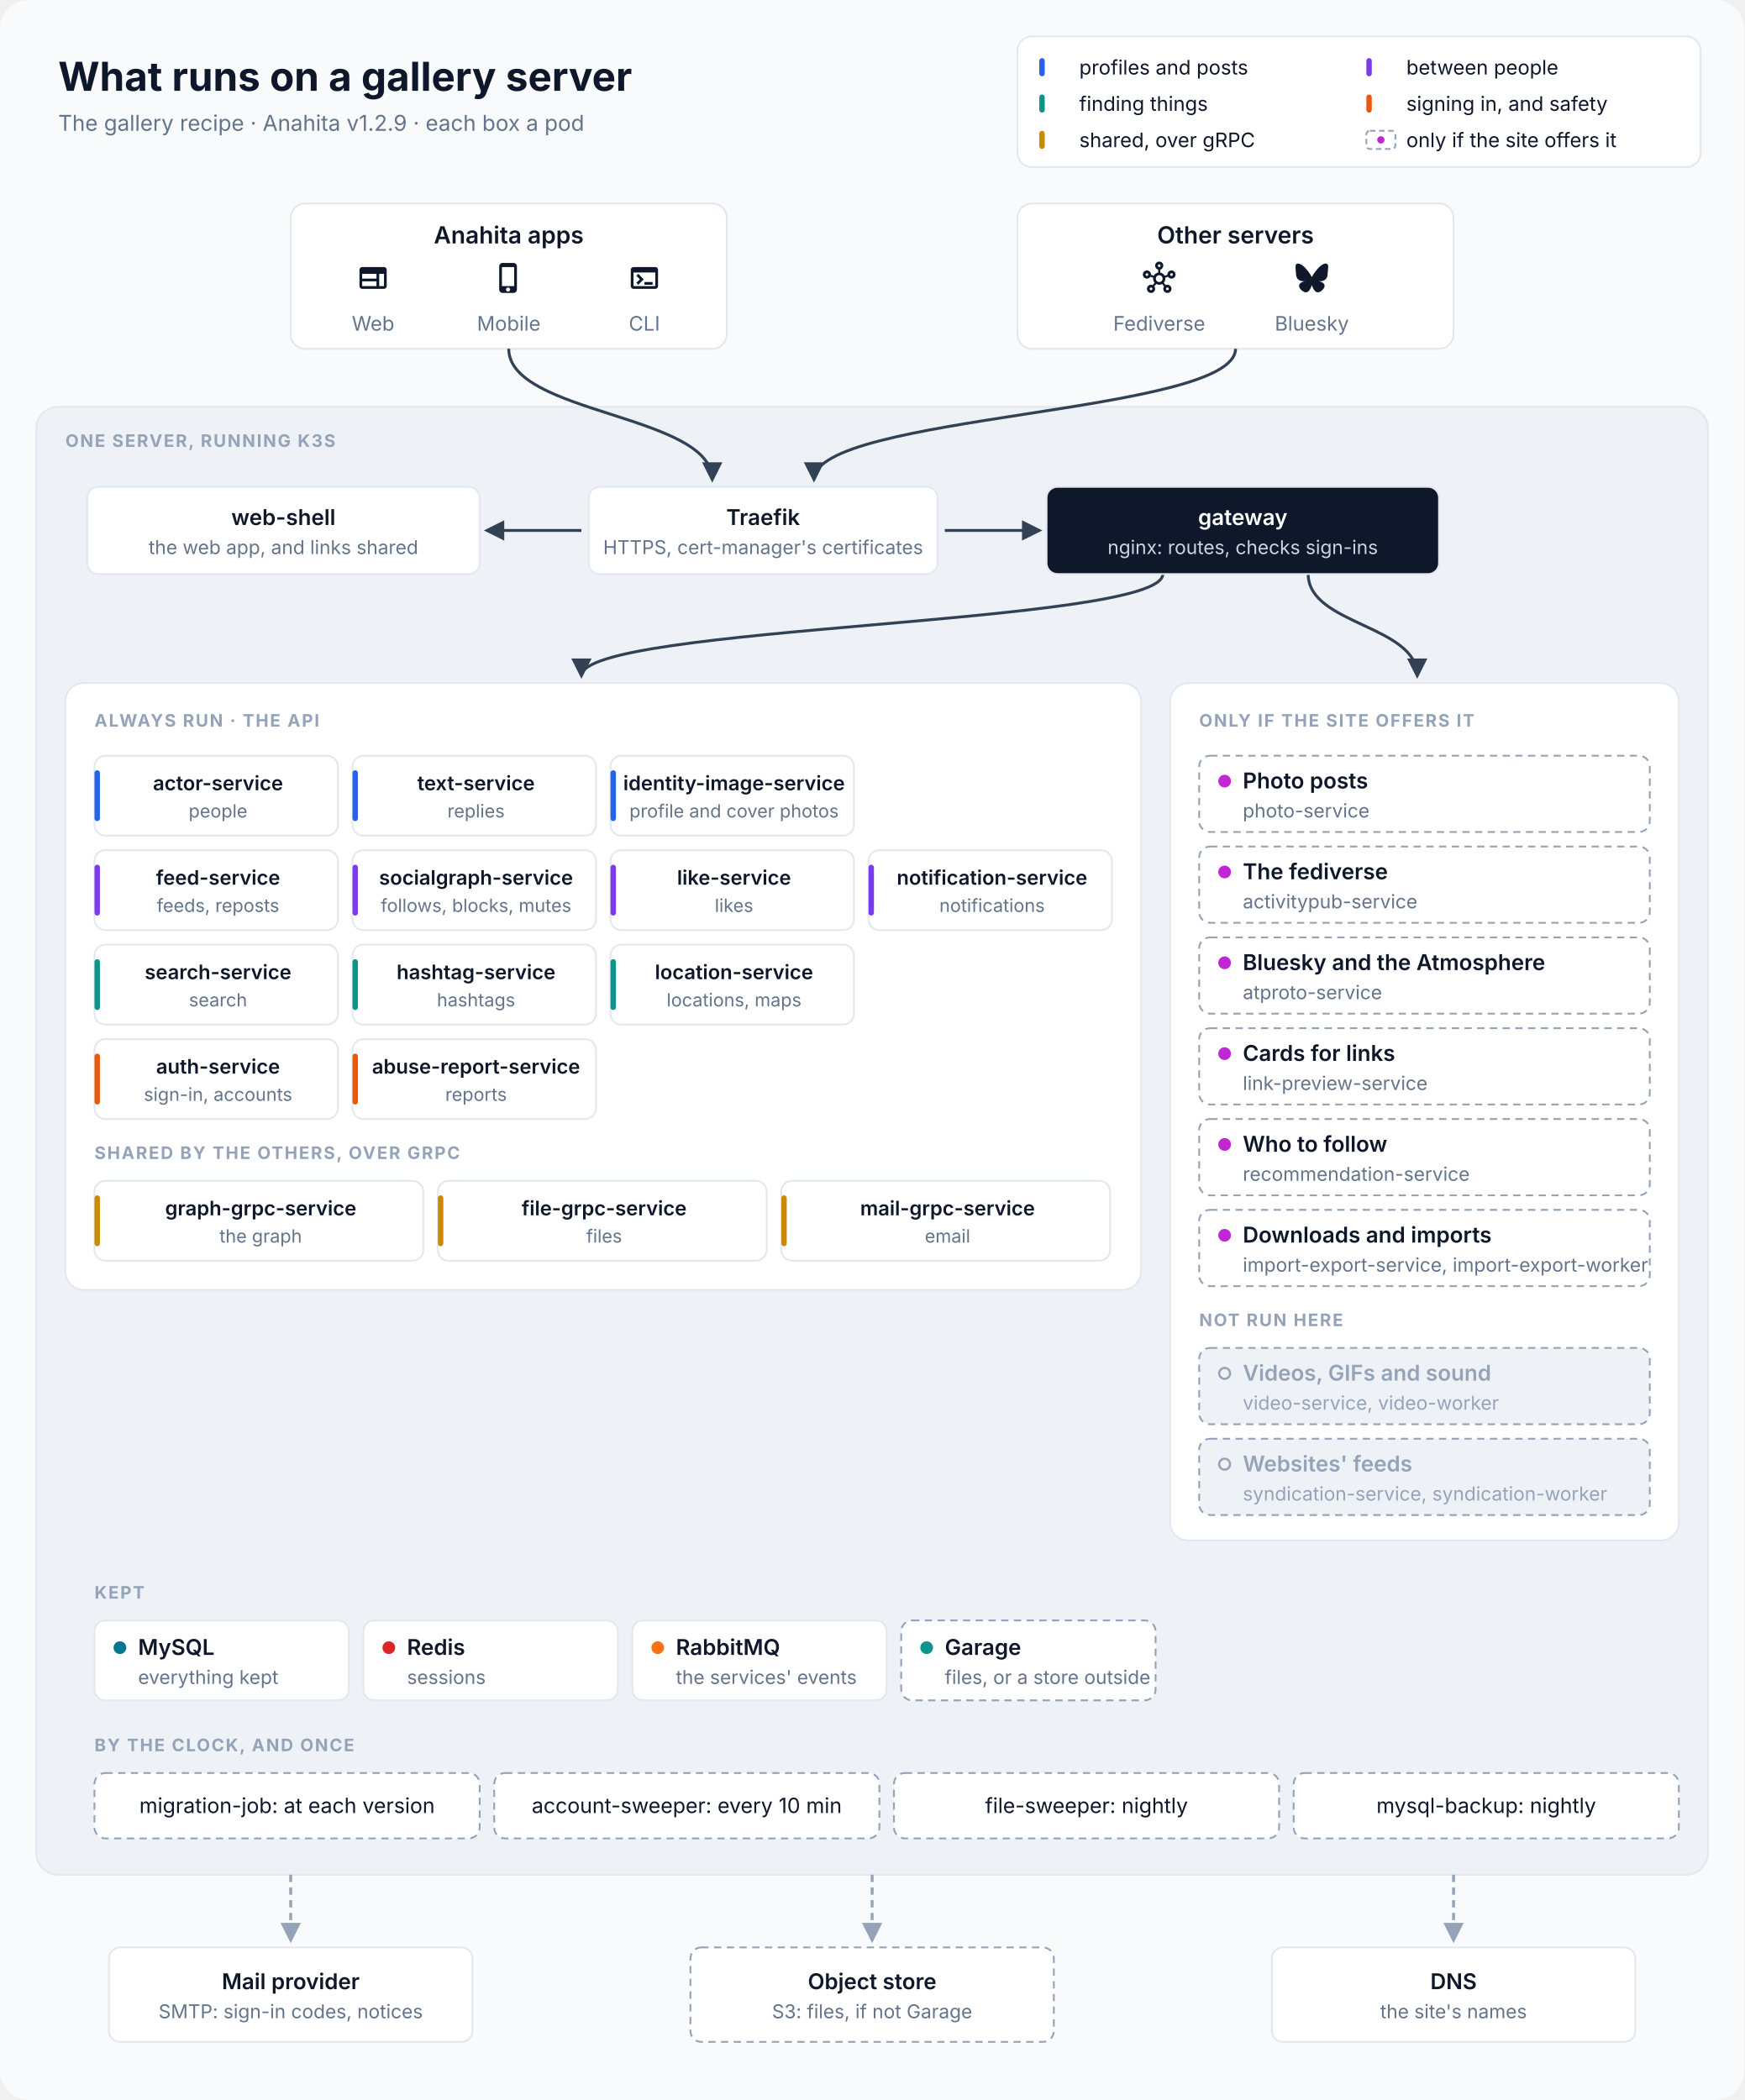
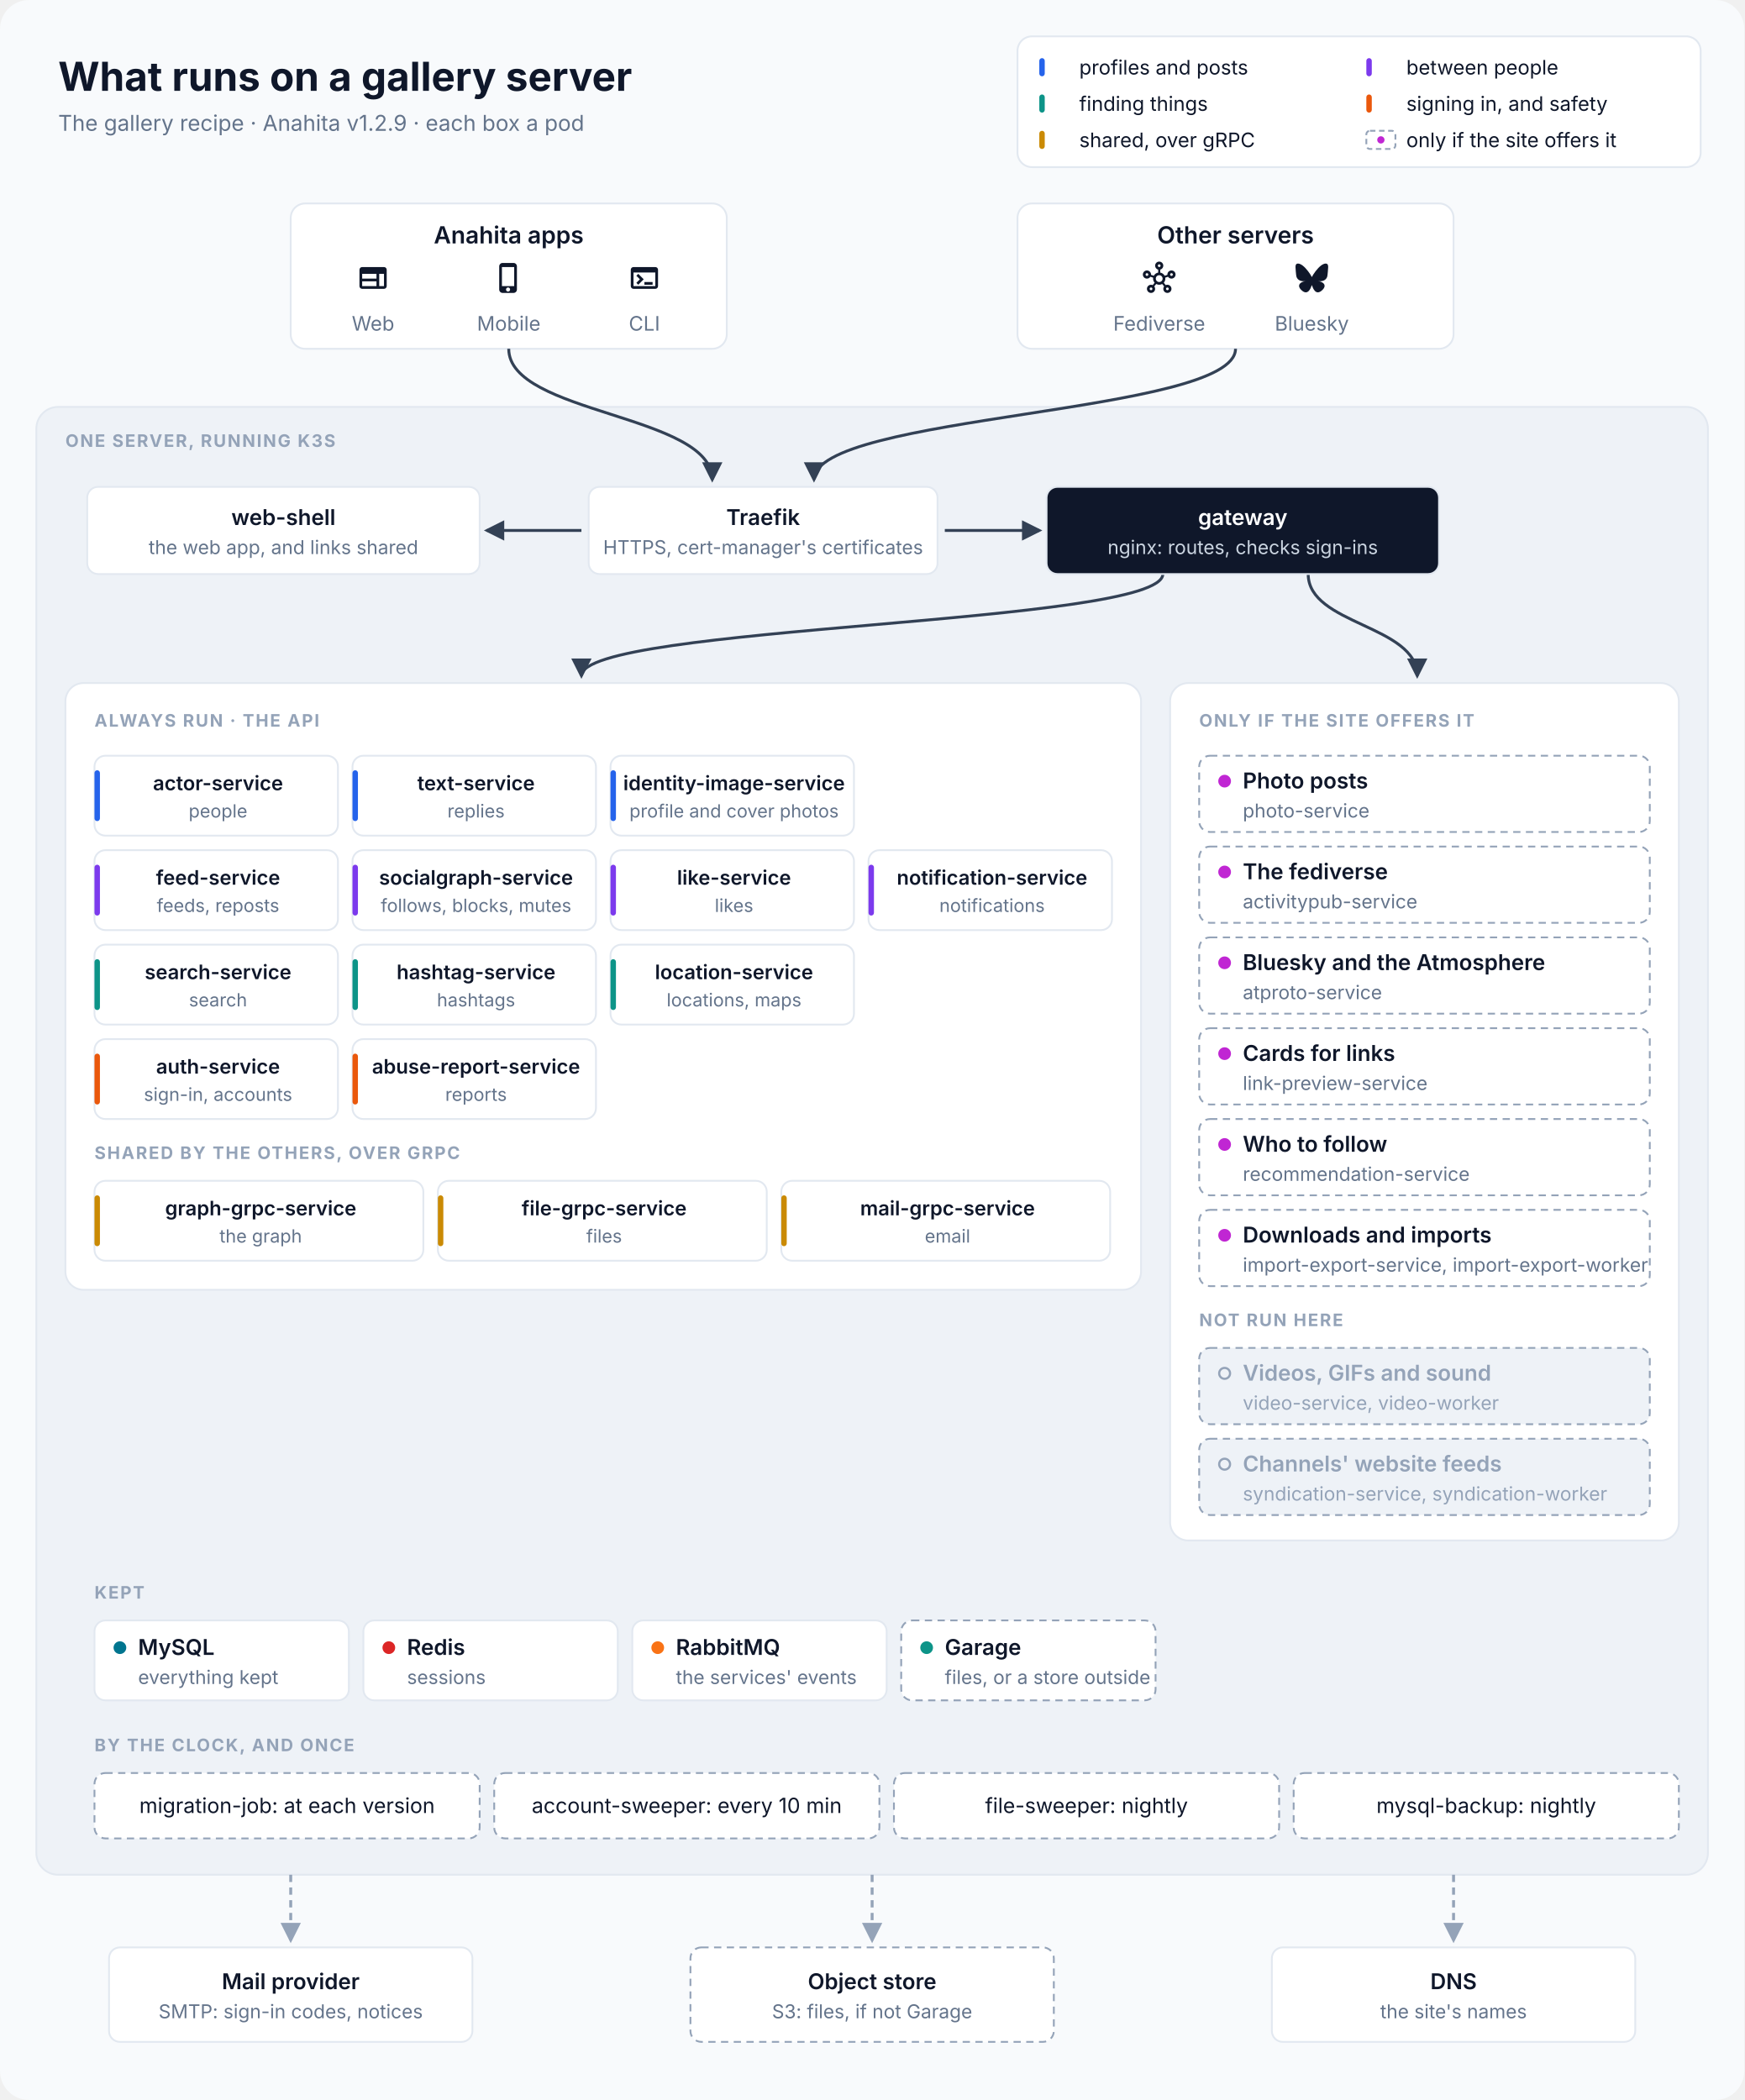
<svg xmlns="http://www.w3.org/2000/svg" viewBox="0 0 960 1156" width="960" height="1156" font-family="Inter, 'SF Pro Text', 'Segoe UI', Helvetica, Arial, sans-serif" role="img" aria-labelledby="title desc">
  <defs>
    <marker id="in" viewBox="0 0 10 10" refX="8.5" refY="5" markerWidth="7" markerHeight="7" orient="auto-start-reverse">
      <path d="M0,0 L10,5 L0,10 z" fill="#334155" />
    </marker>
    <marker id="out" viewBox="0 0 10 10" refX="8.5" refY="5" markerWidth="7" markerHeight="7" orient="auto-start-reverse">
      <path d="M0,0 L10,5 L0,10 z" fill="#94A3B8" />
    </marker>
  </defs>
  <rect width="960" height="1156" rx="16" fill="#F8FAFC" />
  <text x="32" y="50" font-size="22" fill="#0F172A" text-anchor="start" font-weight="700">What runs on a gallery server</text>
  <text x="32" y="72" font-size="12" fill="#64748B" text-anchor="start">The gallery recipe · Anahita v1.2.9 · each box a pod</text>
  <rect x="560" y="20" width="376" height="72" rx="8" fill="#FFFFFF" stroke="#E2E8F0" />
  <rect x="572" y="32" width="3" height="10" rx="1.5" fill="#2563EB" />
  <text x="594" y="41" font-size="11" fill="#0F172A" text-anchor="start">profiles and posts</text>
  <rect x="752" y="32" width="3" height="10" rx="1.5" fill="#7C3AED" />
  <text x="774" y="41" font-size="11" fill="#0F172A" text-anchor="start">between people</text>
  <rect x="572" y="52" width="3" height="10" rx="1.5" fill="#0D9488" />
  <text x="594" y="61" font-size="11" fill="#0F172A" text-anchor="start">finding things</text>
  <rect x="752" y="52" width="3" height="10" rx="1.5" fill="#EA580C" />
  <text x="774" y="61" font-size="11" fill="#0F172A" text-anchor="start">signing in, and safety</text>
  <rect x="572" y="72" width="3" height="10" rx="1.5" fill="#CA8A04" />
  <text x="594" y="81" font-size="11" fill="#0F172A" text-anchor="start">shared, over gRPC</text>
  <rect x="752" y="72" width="16" height="10" rx="2" fill="#FFFFFF" stroke="#94A3B8" stroke-dasharray="3 2" />
  <circle cx="760" cy="77" r="2" fill="#C026D3" />
  <text x="774" y="81" font-size="11" fill="#0F172A" text-anchor="start">only if the site offers it</text>
  <rect x="160" y="112" width="240" height="80" rx="8" fill="#FFFFFF" stroke="#E2E8F0" />
  <text x="280.0" y="134" font-size="13" fill="#0F172A" text-anchor="middle" font-weight="600">Anahita apps</text>
  <path transform="translate(196.333 144) scale(0.75)" d="M20 4H4c-1.1 0-1.99.9-1.99 2L2 18c0 1.1.9 2 2 2h16c1.1 0 2-.9 2-2V6c0-1.1-.9-2-2-2M4 9h10.5v3.5H4zm0 5.5h10.5V18H4zM20 18h-3.5V9H20z" fill="#0F172A" />
  <text x="205.333" y="182" font-size="11" fill="#64748B" text-anchor="middle">Web</text>
  <path transform="translate(271 144) scale(0.75)" d="M15.5 1h-8C6.12 1 5 2.12 5 3.5v17C5 21.88 6.12 23 7.5 23h8c1.38 0 2.5-1.12 2.5-2.5v-17C18 2.12 16.88 1 15.5 1m-4 21c-.83 0-1.5-.67-1.5-1.5s.67-1.5 1.5-1.5 1.5.67 1.5 1.5-.67 1.5-1.5 1.5m4.5-4H7V4h9z" fill="#0F172A" />
  <text x="280.0" y="182" font-size="11" fill="#64748B" text-anchor="middle">Mobile</text>
  <path transform="translate(345.667 144) scale(0.75)" d="M20 4H4c-1.11 0-2 .9-2 2v12c0 1.1.89 2 2 2h16c1.1 0 2-.9 2-2V6c0-1.1-.89-2-2-2m0 14H4V8h16zm-2-1h-6v-2h6zM7.5 17l-1.41-1.41L8.67 13l-2.59-2.59L7.5 9l4 4z" fill="#0F172A" />
  <text x="354.667" y="182" font-size="11" fill="#64748B" text-anchor="middle">CLI</text>
  <rect x="560" y="112" width="240" height="80" rx="8" fill="#FFFFFF" stroke="#E2E8F0" />
  <text x="680.0" y="134" font-size="13" fill="#0F172A" text-anchor="middle" font-weight="600">Other servers</text>
  <path transform="translate(629 144) scale(0.75)" d="M21 6.5c-1.66 0-3 1.34-3 3 0 .07 0 .14.01.21l-2.03.68c-.64-1.21-1.82-2.09-3.22-2.32V5.91C14.04 5.57 15 4.4 15 3c0-1.66-1.34-3-3-3S9 1.34 9 3c0 1.4.96 2.57 2.25 2.91v2.16c-1.4.23-2.58 1.11-3.22 2.32l-2.04-.68C6 9.64 6 9.57 6 9.5c0-1.66-1.34-3-3-3s-3 1.34-3 3 1.34 3 3 3c1.06 0 1.98-.55 2.52-1.37l2.03.68c-.2 1.29.17 2.66 1.09 3.69l-1.41 1.77Q6.66 17 6 17c-1.66 0-3 1.34-3 3s1.34 3 3 3 3-1.34 3-3c0-.68-.22-1.3-.6-1.8l1.41-1.77c1.36.76 3.02.75 4.37 0l1.41 1.77c-.37.5-.59 1.12-.59 1.8 0 1.66 1.34 3 3 3s3-1.34 3-3-1.34-3-3-3c-.44 0-.85.09-1.23.26l-1.41-1.77c.93-1.04 1.29-2.4 1.09-3.69l2.03-.68c.53.82 1.46 1.37 2.52 1.37 1.66 0 3-1.34 3-3S22.66 6.5 21 6.5m-18 4c-.55 0-1-.45-1-1s.45-1 1-1 1 .45 1 1-.45 1-1 1M6 21c-.55 0-1-.45-1-1s.45-1 1-1 1 .45 1 1-.45 1-1 1m5-18c0-.55.45-1 1-1s1 .45 1 1-.45 1-1 1-1-.45-1-1m1 12c-1.38 0-2.5-1.12-2.5-2.5S10.62 10 12 10s2.5 1.12 2.5 2.5S13.38 15 12 15m6 4c.55 0 1 .45 1 1s-.45 1-1 1-1-.45-1-1 .45-1 1-1m3-8.5c-.55 0-1-.45-1-1s.45-1 1-1 1 .45 1 1-.45 1-1 1" fill="#0F172A" />
  <text x="638.0" y="182" font-size="11" fill="#64748B" text-anchor="middle">Fediverse</text>
  <path transform="translate(713 144) scale(0.75)" d="M5.202 2.857C7.954 4.922 10.913 9.11 12 11.358c1.087-2.247 4.046-6.436 6.798-8.501C20.783 1.366 24 .213 24 3.883c0 .732-.42 6.156-.667 7.037-.856 3.061-3.978 3.842-6.755 3.37 4.854.826 6.089 3.562 3.422 6.299-5.065 5.196-7.28-1.304-7.847-2.97-.104-.305-.152-.448-.153-.327 0-.121-.05.022-.153.327-.568 1.666-2.782 8.166-7.847 2.97-2.667-2.737-1.432-5.473 3.422-6.3-2.777.473-5.899-.308-6.755-3.369C.42 10.04 0 4.615 0 3.883c0-3.67 3.217-2.517 5.202-1.026" fill="#0F172A" />
  <text x="722.0" y="182" font-size="11" fill="#64748B" text-anchor="middle">Bluesky</text>
  <rect x="20" y="224" width="920" height="808" rx="12" fill="#EEF2F7" stroke="#E2E8F0" />
  <text x="36" y="246" font-size="9.5" fill="#94A3B8" text-anchor="start" font-weight="700" letter-spacing="0.8">ONE SERVER, RUNNING K3S</text>
  <path d="M280 192 C280 228 392 228 392 264" stroke="#334155" stroke-width="1.6" fill="none" marker-end="url(#in)" />
  <path d="M680 192 C680 228 448 228 448 264" stroke="#334155" stroke-width="1.6" fill="none" marker-end="url(#in)" />
  <path d="M320 292 L268 292" stroke="#334155" stroke-width="1.6" fill="none" marker-end="url(#in)" />
  <path d="M520 292 L572 292" stroke="#334155" stroke-width="1.6" fill="none" marker-end="url(#in)" />
  <path d="M640 316 C640 344 320 344 320 372" stroke="#334155" stroke-width="1.6" fill="none" marker-end="url(#in)" />
  <path d="M720 316 C720 344 780 344 780 372" stroke="#334155" stroke-width="1.6" fill="none" marker-end="url(#in)" />
  <rect x="48" y="268" width="216" height="48" rx="6" fill="#FFFFFF" stroke="#E2E8F0" />
  <text x="156.0" y="289.0" font-size="12" fill="#0F172A" text-anchor="middle" font-weight="600">web-shell</text>
  <text x="156.0" y="305.0" font-size="10.5" fill="#64748B" text-anchor="middle">the web app, and links shared</text>
  <rect x="324" y="268" width="192" height="48" rx="6" fill="#FFFFFF" stroke="#E2E8F0" />
  <text x="420.0" y="289.0" font-size="12" fill="#0F172A" text-anchor="middle" font-weight="600">Traefik</text>
  <text x="420.0" y="305.0" font-size="10.5" fill="#64748B" text-anchor="middle">HTTPS, cert-manager's certificates</text>
  <rect x="576" y="268" width="216" height="48" rx="6" fill="#0F172A" stroke="#E2E8F0" />
  <text x="684.0" y="289.0" font-size="12" fill="#FFFFFF" text-anchor="middle" font-weight="600">gateway</text>
  <text x="684.0" y="305.0" font-size="10.5" fill="#CBD5E1" text-anchor="middle">nginx: routes, checks sign-ins</text>
  <rect x="36" y="376" width="592" height="334" rx="10" fill="#FFFFFF" stroke="#E2E8F0" />
  <text x="52" y="400" font-size="9.5" fill="#94A3B8" text-anchor="start" font-weight="700" letter-spacing="0.8">ALWAYS RUN · THE API</text>
  <rect x="52" y="416" width="134" height="44" rx="6" fill="#FFFFFF" stroke="#E2E8F0" />
  <rect x="52" y="424" width="3" height="28" rx="1.5" fill="#2563EB" />
  <text x="120.0" y="435" font-size="11" fill="#0F172A" text-anchor="middle" font-weight="600">actor-service</text>
  <text x="120.0" y="450" font-size="10" fill="#64748B" text-anchor="middle">people</text>
  <rect x="194" y="416" width="134" height="44" rx="6" fill="#FFFFFF" stroke="#E2E8F0" />
  <rect x="194" y="424" width="3" height="28" rx="1.5" fill="#2563EB" />
  <text x="262.0" y="435" font-size="11" fill="#0F172A" text-anchor="middle" font-weight="600">text-service</text>
  <text x="262.0" y="450" font-size="10" fill="#64748B" text-anchor="middle">replies</text>
  <rect x="336" y="416" width="134" height="44" rx="6" fill="#FFFFFF" stroke="#E2E8F0" />
  <rect x="336" y="424" width="3" height="28" rx="1.5" fill="#2563EB" />
  <text x="404.0" y="435" font-size="11" fill="#0F172A" text-anchor="middle" font-weight="600">identity-image-service</text>
  <text x="404.0" y="450" font-size="10" fill="#64748B" text-anchor="middle">profile and cover photos</text>
  <rect x="52" y="468" width="134" height="44" rx="6" fill="#FFFFFF" stroke="#E2E8F0" />
  <rect x="52" y="476" width="3" height="28" rx="1.5" fill="#7C3AED" />
  <text x="120.0" y="487" font-size="11" fill="#0F172A" text-anchor="middle" font-weight="600">feed-service</text>
  <text x="120.0" y="502" font-size="10" fill="#64748B" text-anchor="middle">feeds, reposts</text>
  <rect x="194" y="468" width="134" height="44" rx="6" fill="#FFFFFF" stroke="#E2E8F0" />
  <rect x="194" y="476" width="3" height="28" rx="1.5" fill="#7C3AED" />
  <text x="262.0" y="487" font-size="11" fill="#0F172A" text-anchor="middle" font-weight="600">socialgraph-service</text>
  <text x="262.0" y="502" font-size="10" fill="#64748B" text-anchor="middle">follows, blocks, mutes</text>
  <rect x="336" y="468" width="134" height="44" rx="6" fill="#FFFFFF" stroke="#E2E8F0" />
  <rect x="336" y="476" width="3" height="28" rx="1.5" fill="#7C3AED" />
  <text x="404.0" y="487" font-size="11" fill="#0F172A" text-anchor="middle" font-weight="600">like-service</text>
  <text x="404.0" y="502" font-size="10" fill="#64748B" text-anchor="middle">likes</text>
  <rect x="478" y="468" width="134" height="44" rx="6" fill="#FFFFFF" stroke="#E2E8F0" />
  <rect x="478" y="476" width="3" height="28" rx="1.5" fill="#7C3AED" />
  <text x="546.0" y="487" font-size="11" fill="#0F172A" text-anchor="middle" font-weight="600">notification-service</text>
  <text x="546.0" y="502" font-size="10" fill="#64748B" text-anchor="middle">notifications</text>
  <rect x="52" y="520" width="134" height="44" rx="6" fill="#FFFFFF" stroke="#E2E8F0" />
  <rect x="52" y="528" width="3" height="28" rx="1.5" fill="#0D9488" />
  <text x="120.0" y="539" font-size="11" fill="#0F172A" text-anchor="middle" font-weight="600">search-service</text>
  <text x="120.0" y="554" font-size="10" fill="#64748B" text-anchor="middle">search</text>
  <rect x="194" y="520" width="134" height="44" rx="6" fill="#FFFFFF" stroke="#E2E8F0" />
  <rect x="194" y="528" width="3" height="28" rx="1.5" fill="#0D9488" />
  <text x="262.0" y="539" font-size="11" fill="#0F172A" text-anchor="middle" font-weight="600">hashtag-service</text>
  <text x="262.0" y="554" font-size="10" fill="#64748B" text-anchor="middle">hashtags</text>
  <rect x="336" y="520" width="134" height="44" rx="6" fill="#FFFFFF" stroke="#E2E8F0" />
  <rect x="336" y="528" width="3" height="28" rx="1.5" fill="#0D9488" />
  <text x="404.0" y="539" font-size="11" fill="#0F172A" text-anchor="middle" font-weight="600">location-service</text>
  <text x="404.0" y="554" font-size="10" fill="#64748B" text-anchor="middle">locations, maps</text>
  <rect x="52" y="572" width="134" height="44" rx="6" fill="#FFFFFF" stroke="#E2E8F0" />
  <rect x="52" y="580" width="3" height="28" rx="1.5" fill="#EA580C" />
  <text x="120.0" y="591" font-size="11" fill="#0F172A" text-anchor="middle" font-weight="600">auth-service</text>
  <text x="120.0" y="606" font-size="10" fill="#64748B" text-anchor="middle">sign-in, accounts</text>
  <rect x="194" y="572" width="134" height="44" rx="6" fill="#FFFFFF" stroke="#E2E8F0" />
  <rect x="194" y="580" width="3" height="28" rx="1.5" fill="#EA580C" />
  <text x="262.0" y="591" font-size="11" fill="#0F172A" text-anchor="middle" font-weight="600">abuse-report-service</text>
  <text x="262.0" y="606" font-size="10" fill="#64748B" text-anchor="middle">reports</text>
  <text x="52" y="638" font-size="9.5" fill="#94A3B8" text-anchor="start" font-weight="700" letter-spacing="0.8">SHARED BY THE OTHERS, OVER GRPC</text>
  <rect x="52" y="650" width="181" height="44" rx="6" fill="#FFFFFF" stroke="#E2E8F0" />
  <rect x="52" y="658" width="3" height="28" rx="1.5" fill="#CA8A04" />
  <text x="143.5" y="669" font-size="11" fill="#0F172A" text-anchor="middle" font-weight="600">graph-grpc-service</text>
  <text x="143.5" y="684" font-size="10" fill="#64748B" text-anchor="middle">the graph</text>
  <rect x="241" y="650" width="181" height="44" rx="6" fill="#FFFFFF" stroke="#E2E8F0" />
  <rect x="241" y="658" width="3" height="28" rx="1.5" fill="#CA8A04" />
  <text x="332.5" y="669" font-size="11" fill="#0F172A" text-anchor="middle" font-weight="600">file-grpc-service</text>
  <text x="332.5" y="684" font-size="10" fill="#64748B" text-anchor="middle">files</text>
  <rect x="430" y="650" width="181" height="44" rx="6" fill="#FFFFFF" stroke="#E2E8F0" />
  <rect x="430" y="658" width="3" height="28" rx="1.5" fill="#CA8A04" />
  <text x="521.5" y="669" font-size="11" fill="#0F172A" text-anchor="middle" font-weight="600">mail-grpc-service</text>
  <text x="521.5" y="684" font-size="10" fill="#64748B" text-anchor="middle">email</text>
  <rect x="644" y="376" width="280" height="472" rx="10" fill="#FFFFFF" stroke="#E2E8F0" />
  <text x="660" y="400" font-size="9.5" fill="#94A3B8" text-anchor="start" font-weight="700" letter-spacing="0.8">ONLY IF THE SITE OFFERS IT</text>
  <rect x="660" y="416" width="248" height="42" rx="6" fill="#FFFFFF" stroke="#94A3B8" stroke-dasharray="4 3" />
  <circle cx="674" cy="430.0" r="3.5" fill="#C026D3" />
  <text x="684" y="434.0" font-size="12" fill="#0F172A" text-anchor="start" font-weight="600">Photo posts</text>
  <text x="684" y="450.0" font-size="10.5" fill="#64748B" text-anchor="start">photo-service</text>
  <rect x="660" y="466" width="248" height="42" rx="6" fill="#FFFFFF" stroke="#94A3B8" stroke-dasharray="4 3" />
  <circle cx="674" cy="480.0" r="3.5" fill="#C026D3" />
  <text x="684" y="484.0" font-size="12" fill="#0F172A" text-anchor="start" font-weight="600">The fediverse</text>
  <text x="684" y="500.0" font-size="10.5" fill="#64748B" text-anchor="start">activitypub-service</text>
  <rect x="660" y="516" width="248" height="42" rx="6" fill="#FFFFFF" stroke="#94A3B8" stroke-dasharray="4 3" />
  <circle cx="674" cy="530.0" r="3.5" fill="#C026D3" />
  <text x="684" y="534.0" font-size="12" fill="#0F172A" text-anchor="start" font-weight="600">Bluesky and the Atmosphere</text>
  <text x="684" y="550.0" font-size="10.5" fill="#64748B" text-anchor="start">atproto-service</text>
  <rect x="660" y="566" width="248" height="42" rx="6" fill="#FFFFFF" stroke="#94A3B8" stroke-dasharray="4 3" />
  <circle cx="674" cy="580.0" r="3.5" fill="#C026D3" />
  <text x="684" y="584.0" font-size="12" fill="#0F172A" text-anchor="start" font-weight="600">Cards for links</text>
  <text x="684" y="600.0" font-size="10.5" fill="#64748B" text-anchor="start">link-preview-service</text>
  <rect x="660" y="616" width="248" height="42" rx="6" fill="#FFFFFF" stroke="#94A3B8" stroke-dasharray="4 3" />
  <circle cx="674" cy="630.0" r="3.5" fill="#C026D3" />
  <text x="684" y="634.0" font-size="12" fill="#0F172A" text-anchor="start" font-weight="600">Who to follow</text>
  <text x="684" y="650.0" font-size="10.5" fill="#64748B" text-anchor="start">recommendation-service</text>
  <rect x="660" y="666" width="248" height="42" rx="6" fill="#FFFFFF" stroke="#94A3B8" stroke-dasharray="4 3" />
  <circle cx="674" cy="680.0" r="3.5" fill="#C026D3" />
  <text x="684" y="684.0" font-size="12" fill="#0F172A" text-anchor="start" font-weight="600">Downloads and imports</text>
  <text x="684" y="700.0" font-size="10.5" fill="#64748B" text-anchor="start">import-export-service, import-export-worker</text>
  <text x="660" y="730" font-size="9.5" fill="#94A3B8" text-anchor="start" font-weight="700" letter-spacing="0.8">NOT RUN HERE</text>
  <rect x="660" y="742" width="248" height="42" rx="6" fill="#EEF2F7" stroke="#94A3B8" stroke-dasharray="4 3" />
  <circle cx="674" cy="756.0" r="3" fill="none" stroke="#94A3B8" stroke-width="1.2" />
  <text x="684" y="760.0" font-size="12" fill="#94A3B8" text-anchor="start" font-weight="600">Videos, GIFs and sound</text>
  <text x="684" y="776.0" font-size="10.5" fill="#94A3B8" text-anchor="start">video-service, video-worker</text>
  <rect x="660" y="792" width="248" height="42" rx="6" fill="#EEF2F7" stroke="#94A3B8" stroke-dasharray="4 3" />
  <circle cx="674" cy="806.0" r="3" fill="none" stroke="#94A3B8" stroke-width="1.2" />
-   <text x="684" y="810.0" font-size="12" fill="#94A3B8" text-anchor="start" font-weight="600">Websites' feeds</text>
+   <text x="684" y="810.0" font-size="12" fill="#94A3B8" text-anchor="start" font-weight="600">Channels' website feeds</text>
  <text x="684" y="826.0" font-size="10.5" fill="#94A3B8" text-anchor="start">syndication-service, syndication-worker</text>
  <text x="52" y="880" font-size="9.5" fill="#94A3B8" text-anchor="start" font-weight="700" letter-spacing="0.8">KEPT</text>
  <rect x="52" y="892" width="140" height="44" rx="6" fill="#FFFFFF" stroke="#E2E8F0" />
  <circle cx="66" cy="907.0" r="3.5" fill="#00758F" />
  <text x="76" y="911.0" font-size="12" fill="#0F172A" text-anchor="start" font-weight="600">MySQL</text>
  <text x="76" y="927.0" font-size="10.5" fill="#64748B" text-anchor="start">everything kept</text>
  <rect x="200" y="892" width="140" height="44" rx="6" fill="#FFFFFF" stroke="#E2E8F0" />
  <circle cx="214" cy="907.0" r="3.5" fill="#DC2626" />
  <text x="224" y="911.0" font-size="12" fill="#0F172A" text-anchor="start" font-weight="600">Redis</text>
  <text x="224" y="927.0" font-size="10.5" fill="#64748B" text-anchor="start">sessions</text>
  <rect x="348" y="892" width="140" height="44" rx="6" fill="#FFFFFF" stroke="#E2E8F0" />
  <circle cx="362" cy="907.0" r="3.5" fill="#F97316" />
  <text x="372" y="911.0" font-size="12" fill="#0F172A" text-anchor="start" font-weight="600">RabbitMQ</text>
  <text x="372" y="927.0" font-size="10.5" fill="#64748B" text-anchor="start">the services' events</text>
  <rect x="496" y="892" width="140" height="44" rx="6" fill="#FFFFFF" stroke="#94A3B8" stroke-dasharray="4 3" />
  <circle cx="510" cy="907.0" r="3.5" fill="#0D9488" />
  <text x="520" y="911.0" font-size="12" fill="#0F172A" text-anchor="start" font-weight="600">Garage</text>
  <text x="520" y="927.0" font-size="10.5" fill="#64748B" text-anchor="start">files, or a store outside</text>
  <text x="52" y="964" font-size="9.5" fill="#94A3B8" text-anchor="start" font-weight="700" letter-spacing="0.8">BY THE CLOCK, AND ONCE</text>
  <rect x="52" y="976" width="212" height="36" rx="6" fill="#FFFFFF" stroke="#94A3B8" stroke-dasharray="4 3" />
  <text x="158" y="998" font-size="11.5" fill="#0F172A" text-anchor="middle">migration-job: at each version</text>
  <rect x="272" y="976" width="212" height="36" rx="6" fill="#FFFFFF" stroke="#94A3B8" stroke-dasharray="4 3" />
  <text x="378" y="998" font-size="11.5" fill="#0F172A" text-anchor="middle">account-sweeper: every 10 min</text>
  <rect x="492" y="976" width="212" height="36" rx="6" fill="#FFFFFF" stroke="#94A3B8" stroke-dasharray="4 3" />
  <text x="598" y="998" font-size="11.5" fill="#0F172A" text-anchor="middle">file-sweeper: nightly</text>
  <rect x="712" y="976" width="212" height="36" rx="6" fill="#FFFFFF" stroke="#94A3B8" stroke-dasharray="4 3" />
  <text x="818" y="998" font-size="11.5" fill="#0F172A" text-anchor="middle">mysql-backup: nightly</text>
  <path d="M160 1032 L160 1068" stroke="#94A3B8" stroke-width="1.6" fill="none" stroke-dasharray="4 3" marker-end="url(#out)" />
  <path d="M480 1032 L480 1068" stroke="#94A3B8" stroke-width="1.6" fill="none" stroke-dasharray="4 3" marker-end="url(#out)" />
  <path d="M800 1032 L800 1068" stroke="#94A3B8" stroke-width="1.6" fill="none" stroke-dasharray="4 3" marker-end="url(#out)" />
  <rect x="60" y="1072" width="200" height="52" rx="6" fill="#FFFFFF" stroke="#E2E8F0" />
  <text x="160.0" y="1095.0" font-size="12" fill="#0F172A" text-anchor="middle" font-weight="600">Mail provider</text>
  <text x="160.0" y="1111.0" font-size="10.5" fill="#64748B" text-anchor="middle">SMTP: sign-in codes, notices</text>
  <rect x="380" y="1072" width="200" height="52" rx="6" fill="#FFFFFF" stroke="#94A3B8" stroke-dasharray="4 3" />
  <text x="480.0" y="1095.0" font-size="12" fill="#0F172A" text-anchor="middle" font-weight="600">Object store</text>
  <text x="480.0" y="1111.0" font-size="10.5" fill="#64748B" text-anchor="middle">S3: files, if not Garage</text>
  <rect x="700" y="1072" width="200" height="52" rx="6" fill="#FFFFFF" stroke="#E2E8F0" />
  <text x="800.0" y="1095.0" font-size="12" fill="#0F172A" text-anchor="middle" font-weight="600">DNS</text>
  <text x="800.0" y="1111.0" font-size="10.5" fill="#64748B" text-anchor="middle">the site's names</text>
</svg>
